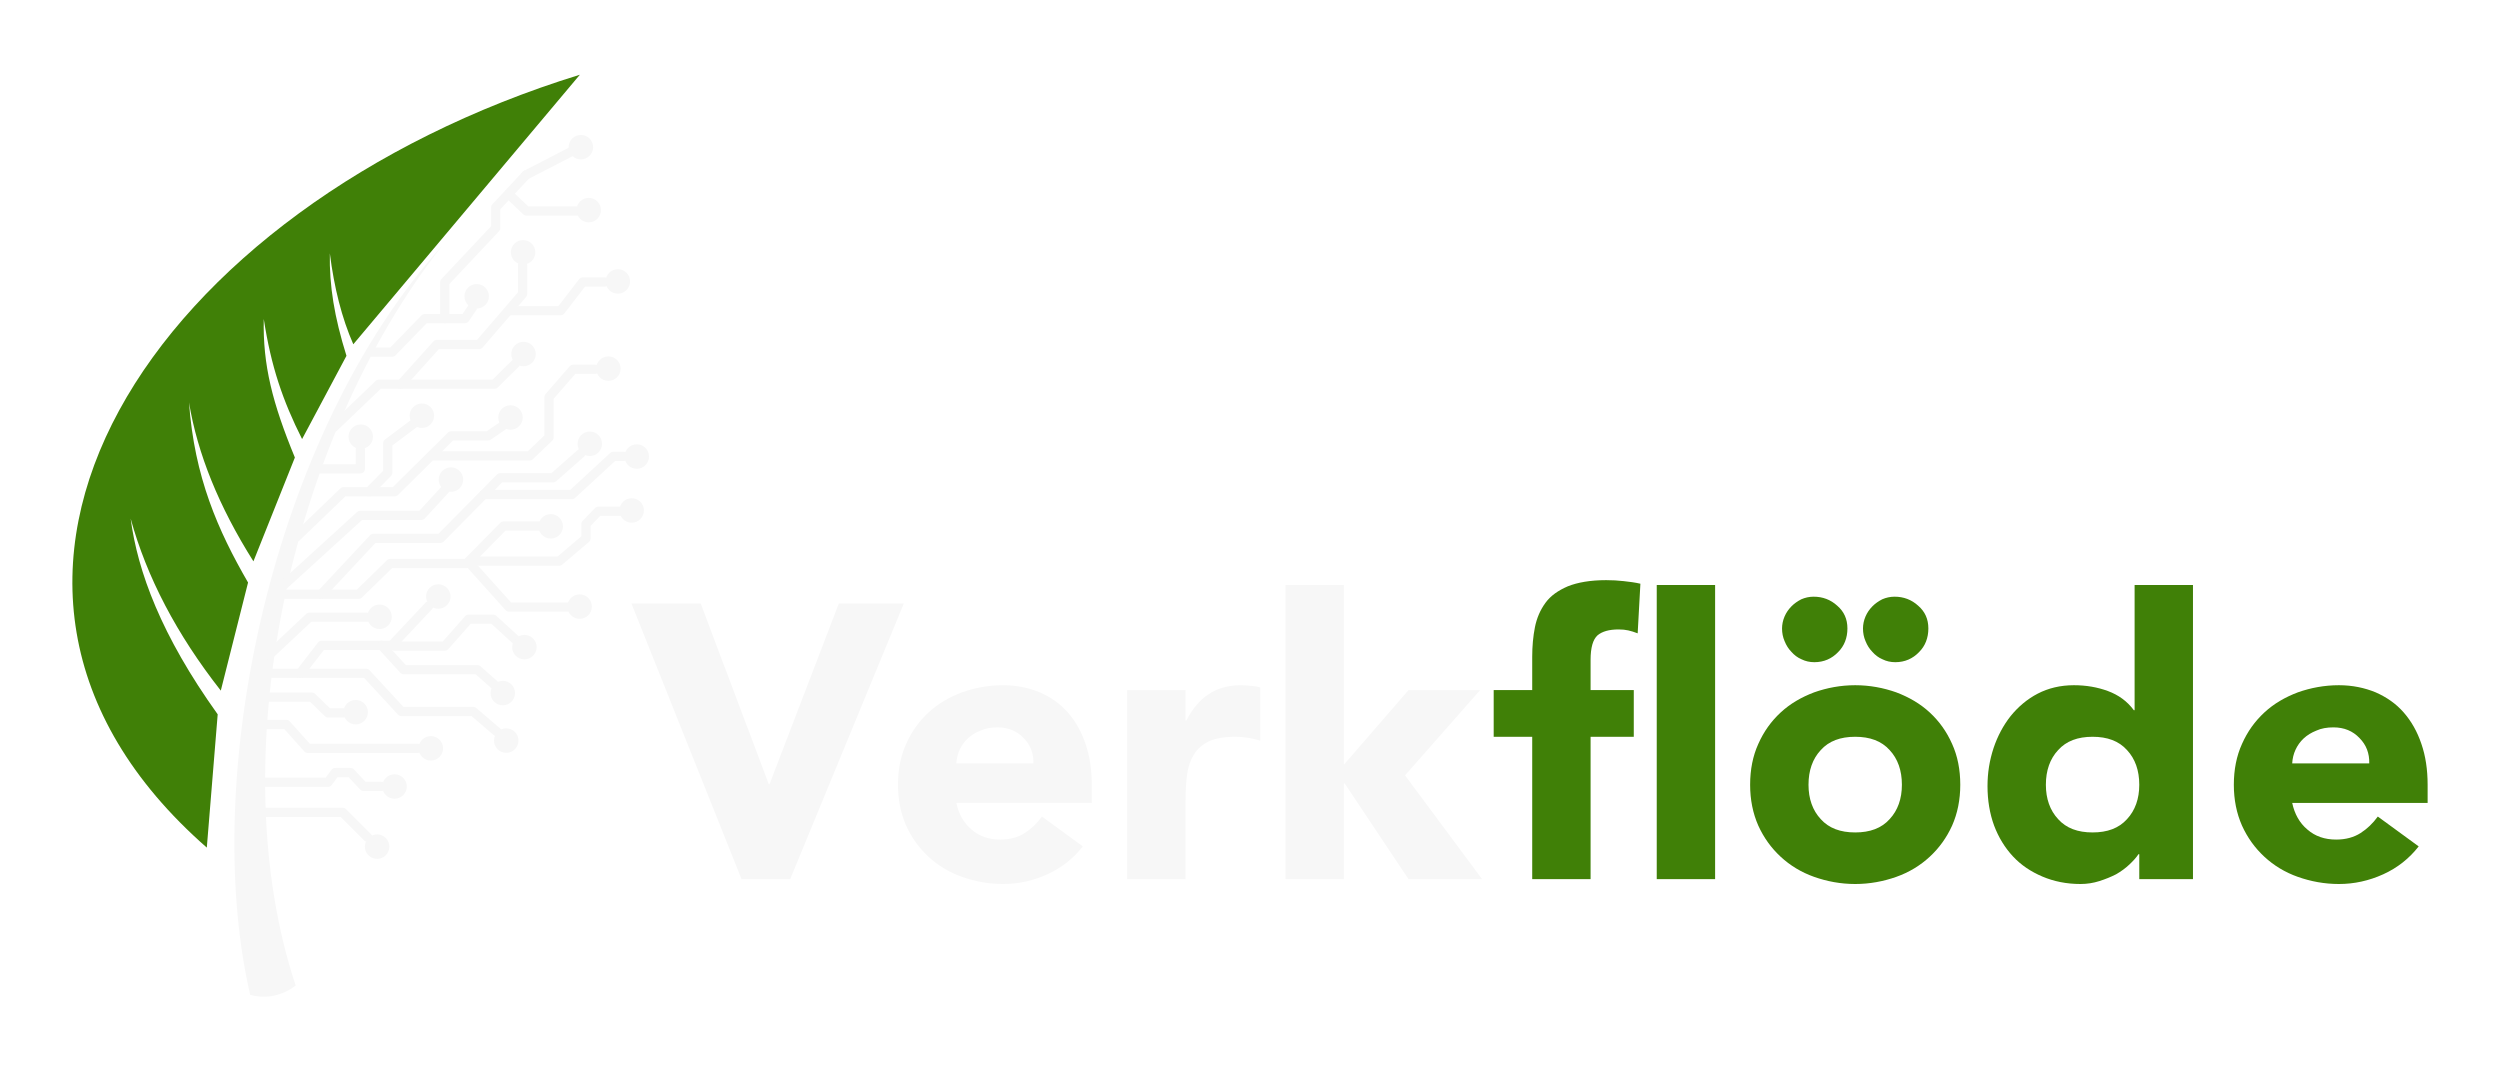
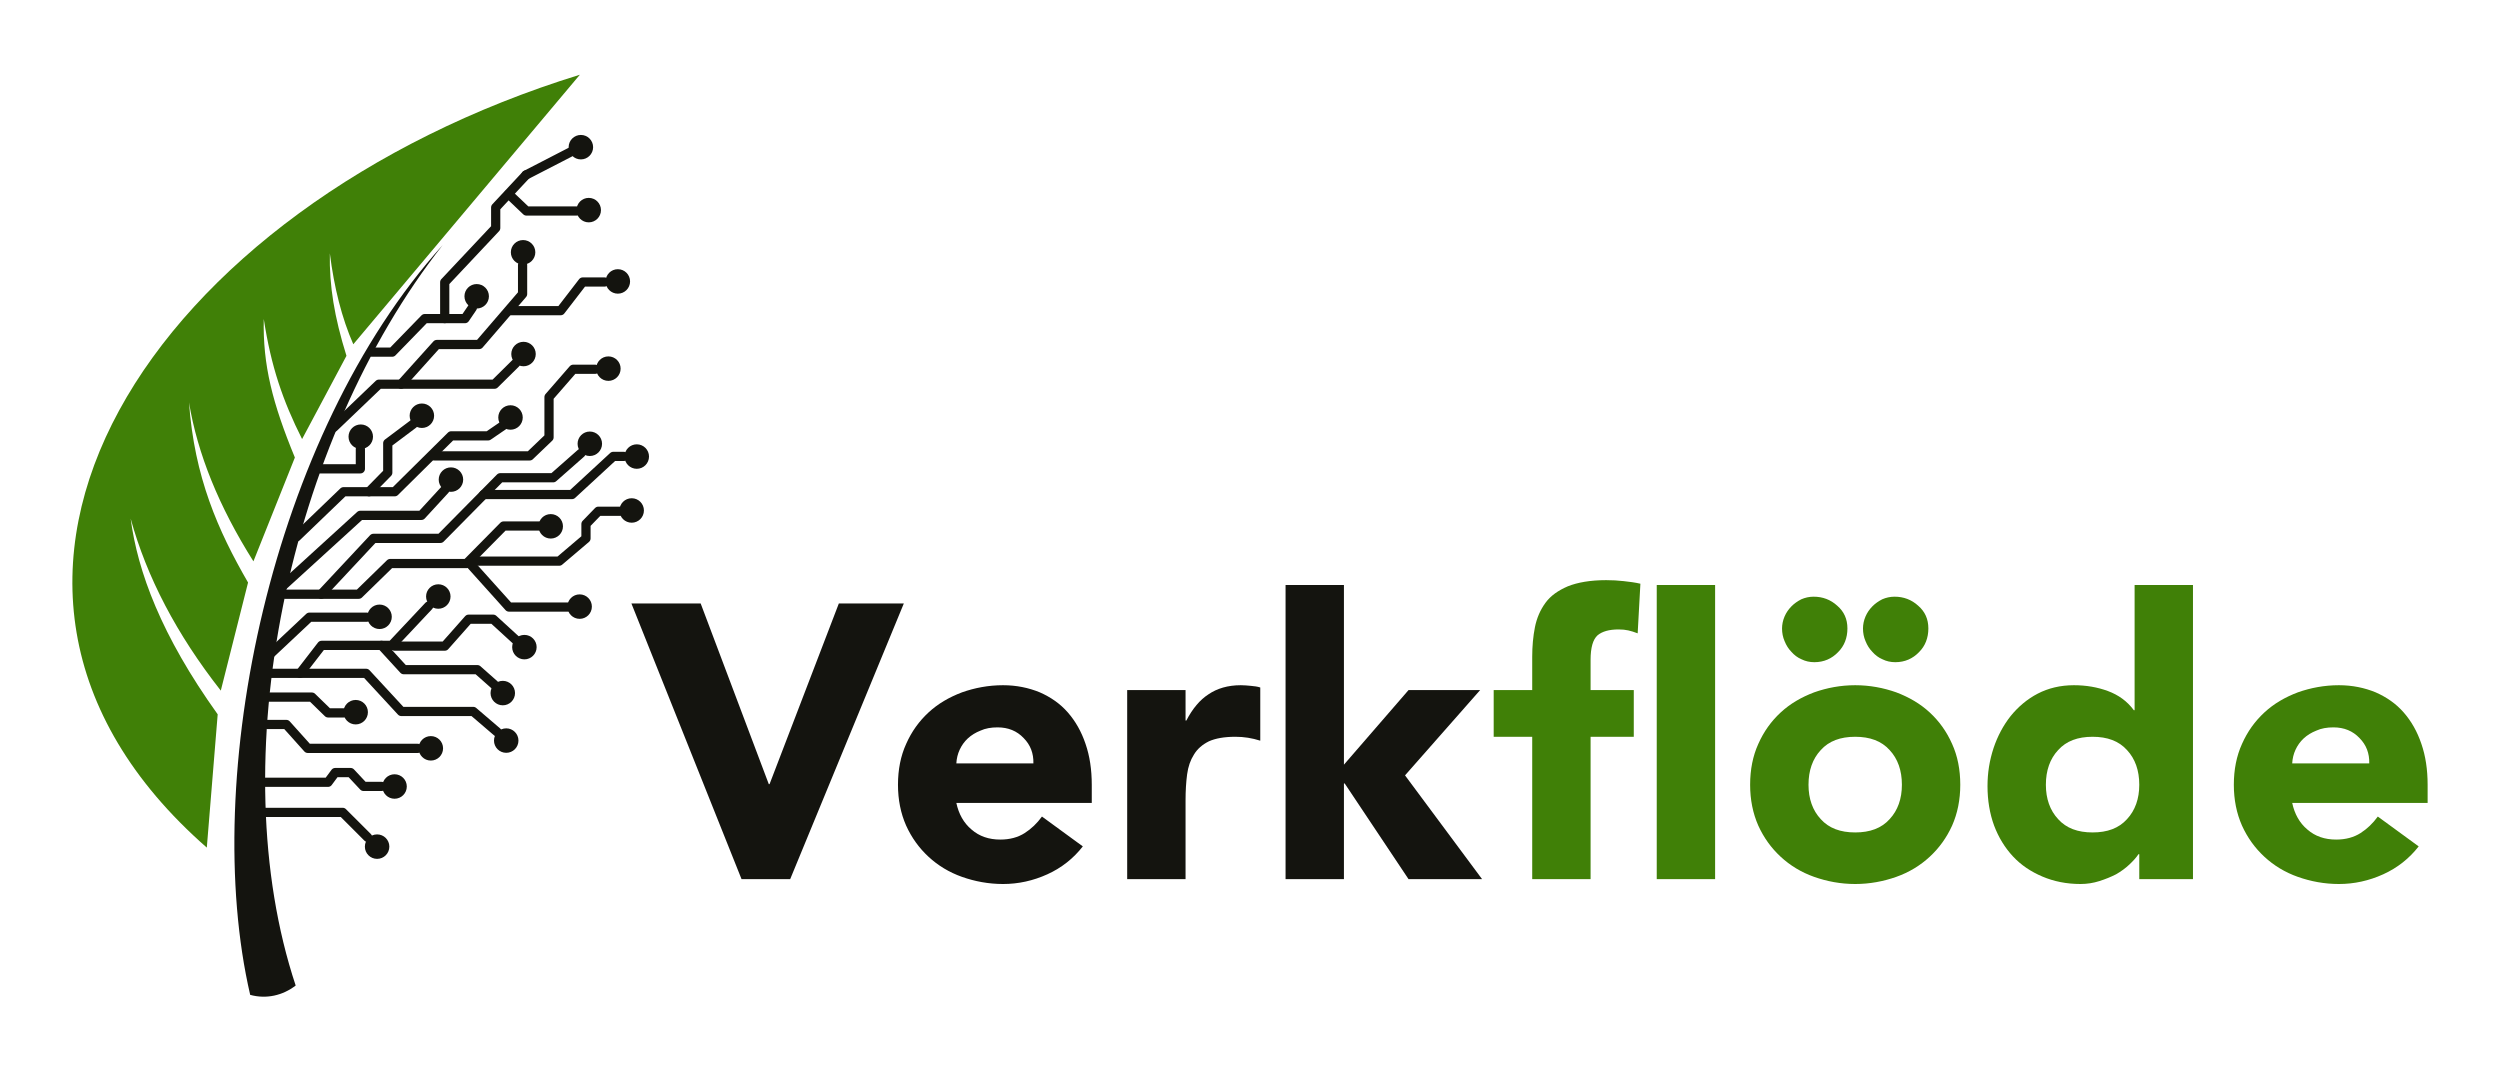
<svg xmlns="http://www.w3.org/2000/svg" width="100%" height="100%" viewBox="0 0 1400 600" version="1.1" xml:space="preserve" style="fill-rule:evenodd;clip-rule:evenodd;stroke-linecap:round;stroke-linejoin:round;stroke-miterlimit:1.5;">
  <g id="Background">
    </g>
  <g transform="matrix(18.1599,0,0,18.1599,-15627.5,-27363.7)">
    <path d="M911.639,1524.86L913.439,1524.86L913.439,1533.93L911.639,1533.93L911.639,1524.86ZM907.799,1529.54L906.611,1529.54L906.611,1528.1L907.799,1528.1L907.799,1527.07C907.799,1526.75 907.827,1526.44 907.883,1526.16C907.939,1525.88 908.047,1525.63 908.207,1525.41C908.367,1525.19 908.597,1525.03 908.897,1524.9C909.197,1524.78 909.591,1524.71 910.079,1524.71C910.263,1524.71 910.443,1524.72 910.619,1524.74C910.795,1524.76 910.967,1524.78 911.135,1524.82L911.051,1526.35C910.947,1526.31 910.851,1526.28 910.763,1526.26C910.675,1526.24 910.575,1526.23 910.463,1526.23C910.175,1526.23 909.959,1526.29 909.815,1526.41C909.671,1526.54 909.599,1526.79 909.599,1527.17L909.599,1528.1L910.931,1528.1L910.931,1529.54L909.599,1529.54L909.599,1533.93L907.799,1533.93L907.799,1529.54Z" style="fill:rgb(64,128,7);fill-rule:nonzero;" />
    <path d="M914.519,1531.02C914.519,1530.55 914.603,1530.13 914.771,1529.76C914.939,1529.38 915.169,1529.06 915.461,1528.79C915.753,1528.52 916.097,1528.32 916.493,1528.17C916.889,1528.03 917.311,1527.95 917.759,1527.95C918.207,1527.95 918.629,1528.03 919.025,1528.17C919.421,1528.32 919.765,1528.52 920.057,1528.79C920.349,1529.06 920.579,1529.38 920.747,1529.76C920.915,1530.13 920.999,1530.55 920.999,1531.02C920.999,1531.48 920.915,1531.9 920.747,1532.28C920.579,1532.65 920.349,1532.97 920.057,1533.24C919.765,1533.51 919.421,1533.72 919.025,1533.86C918.629,1534 918.207,1534.08 917.759,1534.08C917.311,1534.08 916.889,1534 916.493,1533.86C916.097,1533.72 915.753,1533.51 915.461,1533.24C915.169,1532.97 914.939,1532.65 914.771,1532.28C914.603,1531.9 914.519,1531.48 914.519,1531.02ZM916.319,1531.02C916.319,1531.45 916.445,1531.81 916.697,1532.08C916.949,1532.36 917.303,1532.49 917.759,1532.49C918.215,1532.49 918.569,1532.36 918.821,1532.08C919.073,1531.81 919.199,1531.45 919.199,1531.02C919.199,1530.58 919.073,1530.22 918.821,1529.95C918.569,1529.67 918.215,1529.54 917.759,1529.54C917.303,1529.54 916.949,1529.67 916.697,1529.95C916.445,1530.22 916.319,1530.58 916.319,1531.02ZM916.499,1527.24C916.355,1527.24 916.223,1527.21 916.103,1527.15C915.983,1527.1 915.879,1527.02 915.791,1526.92C915.703,1526.83 915.633,1526.72 915.581,1526.59C915.529,1526.47 915.503,1526.34 915.503,1526.2C915.503,1526.08 915.529,1525.95 915.581,1525.83C915.633,1525.71 915.703,1525.61 915.791,1525.52C915.879,1525.43 915.981,1525.36 916.097,1525.3C916.213,1525.25 916.339,1525.22 916.475,1525.22C916.755,1525.22 916.999,1525.31 917.207,1525.5C917.415,1525.68 917.519,1525.91 917.519,1526.2C917.519,1526.49 917.423,1526.74 917.231,1526.93C917.039,1527.13 916.795,1527.24 916.499,1527.24ZM918.995,1527.24C918.851,1527.24 918.719,1527.21 918.599,1527.15C918.479,1527.1 918.375,1527.02 918.287,1526.92C918.199,1526.83 918.129,1526.72 918.077,1526.59C918.025,1526.47 917.999,1526.34 917.999,1526.2C917.999,1526.08 918.025,1525.95 918.077,1525.83C918.129,1525.71 918.199,1525.61 918.287,1525.52C918.375,1525.43 918.477,1525.36 918.593,1525.3C918.709,1525.25 918.835,1525.22 918.971,1525.22C919.251,1525.22 919.495,1525.31 919.703,1525.5C919.911,1525.68 920.015,1525.91 920.015,1526.2C920.015,1526.49 919.919,1526.74 919.727,1526.93C919.535,1527.13 919.291,1527.24 918.995,1527.24Z" style="fill:rgb(64,128,7);fill-rule:nonzero;" />
    <path d="M928.175,1533.93L926.519,1533.93L926.519,1533.16L926.495,1533.16C926.423,1533.27 926.329,1533.37 926.213,1533.48C926.097,1533.59 925.961,1533.69 925.805,1533.78C925.649,1533.86 925.477,1533.93 925.289,1533.99C925.101,1534.05 924.907,1534.08 924.707,1534.08C924.275,1534.08 923.883,1534 923.531,1533.85C923.179,1533.7 922.877,1533.5 922.625,1533.23C922.373,1532.96 922.179,1532.64 922.043,1532.28C921.907,1531.91 921.839,1531.5 921.839,1531.06C921.839,1530.65 921.901,1530.27 922.025,1529.89C922.149,1529.52 922.325,1529.19 922.553,1528.9C922.781,1528.62 923.059,1528.38 923.387,1528.21C923.715,1528.04 924.087,1527.95 924.503,1527.95C924.879,1527.95 925.229,1528.01 925.553,1528.13C925.877,1528.25 926.143,1528.44 926.351,1528.72L926.375,1528.72L926.375,1524.86L928.175,1524.86L928.175,1533.93ZM926.519,1531.02C926.519,1530.58 926.393,1530.22 926.141,1529.95C925.889,1529.67 925.535,1529.54 925.079,1529.54C924.623,1529.54 924.269,1529.67 924.017,1529.95C923.765,1530.22 923.639,1530.58 923.639,1531.02C923.639,1531.45 923.765,1531.81 924.017,1532.08C924.269,1532.36 924.623,1532.49 925.079,1532.49C925.535,1532.49 925.889,1532.36 926.141,1532.08C926.393,1531.81 926.519,1531.45 926.519,1531.02Z" style="fill:rgb(64,128,7);fill-rule:nonzero;" />
    <path d="M935.135,1532.92C934.847,1533.29 934.483,1533.58 934.043,1533.78C933.603,1533.98 933.147,1534.08 932.675,1534.08C932.227,1534.08 931.805,1534 931.409,1533.86C931.013,1533.72 930.669,1533.51 930.377,1533.24C930.085,1532.97 929.855,1532.65 929.687,1532.28C929.519,1531.9 929.435,1531.48 929.435,1531.02C929.435,1530.55 929.519,1530.13 929.687,1529.76C929.855,1529.38 930.085,1529.06 930.377,1528.79C930.669,1528.52 931.013,1528.32 931.409,1528.17C931.805,1528.03 932.227,1527.95 932.675,1527.95C933.091,1527.95 933.469,1528.03 933.809,1528.17C934.149,1528.32 934.437,1528.52 934.673,1528.79C934.909,1529.06 935.091,1529.38 935.219,1529.76C935.347,1530.13 935.411,1530.55 935.411,1531.02L935.411,1531.58L931.235,1531.58C931.307,1531.92 931.463,1532.2 931.703,1532.4C931.943,1532.61 932.239,1532.71 932.591,1532.71C932.887,1532.71 933.137,1532.64 933.341,1532.51C933.545,1532.38 933.723,1532.21 933.875,1532L935.135,1532.92ZM933.611,1530.36C933.619,1530.05 933.519,1529.79 933.311,1529.58C933.103,1529.36 932.835,1529.25 932.507,1529.25C932.307,1529.25 932.131,1529.28 931.979,1529.35C931.827,1529.41 931.697,1529.49 931.589,1529.59C931.481,1529.69 931.397,1529.81 931.337,1529.94C931.277,1530.07 931.243,1530.21 931.235,1530.36L933.611,1530.36Z" style="fill:rgb(64,128,7);fill-rule:nonzero;" />
  </g>
  <g id="Dark">
    <g id="Verk" transform="matrix(18.1599,0,0,18.1599,-16109.5,-27363.7)">
-       <path d="M906.563,1525.43L908.699,1525.43L910.799,1531L910.823,1531L912.959,1525.43L914.963,1525.43L911.459,1533.93L909.959,1533.93L906.563,1525.43Z" style="fill:rgb(247,247,247);fill-rule:nonzero;" />
-       <path d="M920.483,1532.92C920.195,1533.29 919.831,1533.58 919.391,1533.78C918.951,1533.98 918.495,1534.08 918.023,1534.08C917.575,1534.08 917.153,1534 916.757,1533.86C916.361,1533.72 916.017,1533.51 915.725,1533.24C915.433,1532.97 915.203,1532.65 915.035,1532.28C914.867,1531.9 914.783,1531.48 914.783,1531.02C914.783,1530.55 914.867,1530.13 915.035,1529.76C915.203,1529.38 915.433,1529.06 915.725,1528.79C916.017,1528.52 916.361,1528.32 916.757,1528.17C917.153,1528.03 917.575,1527.95 918.023,1527.95C918.439,1527.95 918.817,1528.03 919.157,1528.17C919.497,1528.32 919.785,1528.52 920.021,1528.79C920.257,1529.06 920.439,1529.38 920.567,1529.76C920.695,1530.13 920.759,1530.55 920.759,1531.02L920.759,1531.58L916.583,1531.58C916.655,1531.92 916.811,1532.2 917.051,1532.4C917.291,1532.61 917.587,1532.71 917.939,1532.71C918.235,1532.71 918.485,1532.64 918.689,1532.51C918.893,1532.38 919.071,1532.21 919.223,1532L920.483,1532.92ZM918.959,1530.36C918.967,1530.05 918.867,1529.79 918.659,1529.58C918.451,1529.36 918.183,1529.25 917.855,1529.25C917.655,1529.25 917.479,1529.28 917.327,1529.35C917.175,1529.41 917.045,1529.49 916.937,1529.59C916.829,1529.69 916.745,1529.81 916.685,1529.94C916.625,1530.07 916.591,1530.21 916.583,1530.36L918.959,1530.36Z" style="fill:rgb(247,247,247);fill-rule:nonzero;" />
-       <path d="M921.851,1528.1L923.651,1528.1L923.651,1529.04L923.675,1529.04C923.867,1528.67 924.095,1528.4 924.359,1528.23C924.623,1528.05 924.955,1527.95 925.355,1527.95C925.459,1527.95 925.563,1527.96 925.667,1527.97C925.771,1527.98 925.867,1527.99 925.955,1528.02L925.955,1529.66C925.827,1529.62 925.701,1529.59 925.577,1529.57C925.453,1529.55 925.323,1529.54 925.187,1529.54C924.843,1529.54 924.571,1529.59 924.371,1529.68C924.171,1529.78 924.017,1529.91 923.909,1530.09C923.801,1530.26 923.731,1530.46 923.699,1530.7C923.667,1530.94 923.651,1531.21 923.651,1531.5L923.651,1533.93L921.851,1533.93L921.851,1528.1Z" style="fill:rgb(247,247,247);fill-rule:nonzero;" />
-       <path d="M926.735,1524.86L928.535,1524.86L928.535,1530.4L930.527,1528.1L932.735,1528.1L930.419,1530.73L932.795,1533.93L930.527,1533.93L928.559,1530.98L928.535,1530.98L928.535,1533.93L926.735,1533.93L926.735,1524.86Z" style="fill:rgb(247,247,247);fill-rule:nonzero;" />
+       <path d="M906.563,1525.43L908.699,1525.43L910.799,1531L910.823,1531L912.959,1525.43L914.963,1525.43L911.459,1533.93L909.959,1533.93L906.563,1525.43Z" style="fill:rgb(20,20,15);fill-rule:nonzero;" />
+       <path d="M920.483,1532.92C920.195,1533.29 919.831,1533.58 919.391,1533.78C918.951,1533.98 918.495,1534.08 918.023,1534.08C917.575,1534.08 917.153,1534 916.757,1533.86C916.361,1533.72 916.017,1533.51 915.725,1533.24C915.433,1532.97 915.203,1532.65 915.035,1532.28C914.867,1531.9 914.783,1531.48 914.783,1531.02C914.783,1530.55 914.867,1530.13 915.035,1529.76C915.203,1529.38 915.433,1529.06 915.725,1528.79C916.017,1528.52 916.361,1528.32 916.757,1528.17C917.153,1528.03 917.575,1527.95 918.023,1527.95C918.439,1527.95 918.817,1528.03 919.157,1528.17C919.497,1528.32 919.785,1528.52 920.021,1528.79C920.257,1529.06 920.439,1529.38 920.567,1529.76C920.695,1530.13 920.759,1530.55 920.759,1531.02L920.759,1531.58L916.583,1531.58C916.655,1531.92 916.811,1532.2 917.051,1532.4C917.291,1532.61 917.587,1532.71 917.939,1532.71C918.235,1532.71 918.485,1532.64 918.689,1532.51C918.893,1532.38 919.071,1532.21 919.223,1532L920.483,1532.92ZM918.959,1530.36C918.967,1530.05 918.867,1529.79 918.659,1529.58C918.451,1529.36 918.183,1529.25 917.855,1529.25C917.655,1529.25 917.479,1529.28 917.327,1529.35C917.175,1529.41 917.045,1529.49 916.937,1529.59C916.829,1529.69 916.745,1529.81 916.685,1529.94C916.625,1530.07 916.591,1530.21 916.583,1530.36L918.959,1530.36Z" style="fill:rgb(20,20,15);fill-rule:nonzero;" />
+       <path d="M921.851,1528.1L923.651,1528.1L923.651,1529.04L923.675,1529.04C923.867,1528.67 924.095,1528.4 924.359,1528.23C924.623,1528.05 924.955,1527.95 925.355,1527.95C925.459,1527.95 925.563,1527.96 925.667,1527.97C925.771,1527.98 925.867,1527.99 925.955,1528.02L925.955,1529.66C925.827,1529.62 925.701,1529.59 925.577,1529.57C925.453,1529.55 925.323,1529.54 925.187,1529.54C924.843,1529.54 924.571,1529.59 924.371,1529.68C924.171,1529.78 924.017,1529.91 923.909,1530.09C923.801,1530.26 923.731,1530.46 923.699,1530.7C923.667,1530.94 923.651,1531.21 923.651,1531.5L923.651,1533.93L921.851,1533.93L921.851,1528.1Z" style="fill:rgb(20,20,15);fill-rule:nonzero;" />
+       <path d="M926.735,1524.86L928.535,1524.86L928.535,1530.4L930.527,1528.1L932.735,1528.1L930.419,1530.73L932.795,1533.93L930.527,1533.93L928.559,1530.98L928.535,1530.98L928.535,1533.93L926.735,1533.93L926.735,1524.86Z" style="fill:rgb(20,20,15);fill-rule:nonzero;" />
    </g>
    <g transform="matrix(1,0,0,1,-508.495,-1061.87)">
      <g transform="matrix(0.479767,0,0,0.479767,457.613,854.167)">
-         <path d="M451.178,1583.27C364.208,1321.42 442.128,948.62 622.724,719.037C422.088,941.363 339.468,1341.09 398.076,1594.16C416.893,1599.32 435.986,1594.95 451.178,1583.27Z" style="fill:rgb(247,247,247);" />
+         <path d="M451.178,1583.27C364.208,1321.42 442.128,948.62 622.724,719.037C422.088,941.363 339.468,1341.09 398.076,1594.16C416.893,1599.32 435.986,1594.95 451.178,1583.27Z" style="fill:rgb(20,20,15);" />
      </g>
      <g transform="matrix(0.479767,0,0,0.479767,455.613,850.167)">
        <path d="M787.049,528.486L522.611,843.103C509.148,812.4 500.203,776.816 495.223,736.947C494.501,774.777 500.436,811.086 514.631,856.583L462.825,953.765C440.235,908.8 426.655,869.105 418.106,813.542C416.831,867.306 428.313,911.927 454.412,975.302L406.03,1096.47C365.645,1032.49 340.708,970.687 330.834,911.009C337.093,998.171 364.737,1060.63 399.768,1121.22L367.944,1247.37C316.501,1181.79 281.478,1114.85 262.723,1046.57C270.96,1108.5 298.293,1182.79 364.319,1275.06L351.621,1430.62C-4.086,1119.05 289.468,681.91 787.049,528.486Z" style="fill:rgb(64,128,7);" />
      </g>
    </g>
    <g transform="matrix(1,0,0,1,-508.495,-1061.87)">
      <g transform="matrix(0.479767,0,0,0.479767,457.613,854.167)">
-         <path d="M412.764,1381.16L506.026,1381.16L535.194,1410.33" style="fill:none;stroke:rgb(247,247,247);stroke-width:10.76px;" />
+         <path d="M412.764,1381.16L506.026,1381.16L535.194,1410.33" style="fill:none;stroke:rgb(20,20,15);stroke-width:10.76px;" />
      </g>
      <g transform="matrix(0.479767,0,0,0.479767,457.613,854.167)">
-         <path d="M413.186,1346.04L488.917,1346.04L497.315,1334.69L515.307,1334.69L530.429,1350.85L551.307,1350.85" style="fill:none;stroke:rgb(247,247,247);stroke-width:10.76px;" />
+         <path d="M413.186,1346.04L488.917,1346.04L497.315,1334.69L515.307,1334.69L530.429,1350.85L551.307,1350.85" style="fill:none;stroke:rgb(20,20,15);stroke-width:10.76px;" />
      </g>
      <g transform="matrix(0.479767,0,0,0.479767,457.613,854.167)">
-         <path d="M418.296,1278.56L440.276,1278.56L465.296,1306.45L593.645,1306.45" style="fill:none;stroke:rgb(247,247,247);stroke-width:10.76px;" />
+         <path d="M418.296,1278.56L440.276,1278.56L465.296,1306.45L593.645,1306.45" style="fill:none;stroke:rgb(20,20,15);stroke-width:10.76px;" />
      </g>
      <g transform="matrix(0.479767,0,0,0.479767,457.613,854.167)">
-         <path d="M420.386,1246.61L470.089,1246.61L489.022,1265.04L507.179,1265.04" style="fill:none;stroke:rgb(247,247,247);stroke-width:10.76px;" />
+         <path d="M420.386,1246.61L470.089,1246.61L489.022,1265.04L507.179,1265.04" style="fill:none;stroke:rgb(20,20,15);stroke-width:10.76px;" />
      </g>
      <g transform="matrix(0.479767,0,0,0.479767,457.613,854.167)">
-         <path d="M420.44,1218.88L533.417,1218.88L574.515,1263.36L658.417,1263.36L686.335,1287.27" style="fill:none;stroke:rgb(247,247,247);stroke-width:10.76px;" />
+         <path d="M420.44,1218.88L533.417,1218.88L574.515,1263.36L658.417,1263.36L686.335,1287.27" style="fill:none;stroke:rgb(20,20,15);stroke-width:10.76px;" />
      </g>
      <g transform="matrix(0.479767,0,0,0.479767,457.613,854.167)">
-         <path d="M456.241,1218.88L481.456,1186.22L563.233,1186.22L606.432,1140.27" style="fill:none;stroke:rgb(247,247,247);stroke-width:10.76px;" />
+         <path d="M456.241,1218.88L481.456,1186.22L563.233,1186.22L606.432,1140.27" style="fill:none;stroke:rgb(20,20,15);stroke-width:10.76px;" />
      </g>
      <g transform="matrix(0.479767,0,0,0.479767,457.613,854.167)">
-         <path d="M551.331,1186.22L577.347,1214.59L663.268,1214.59L683.018,1232.08" style="fill:none;stroke:rgb(247,247,247);stroke-width:10.76px;" />
+         <path d="M551.331,1186.22L577.347,1214.59L663.268,1214.59L683.018,1232.08" style="fill:none;stroke:rgb(20,20,15);stroke-width:10.76px;" />
      </g>
      <g transform="matrix(0.479767,0,0,0.479767,456.753,855.889)">
-         <path d="M568.354,1183.51L627.015,1183.51L654.815,1152.11L683.53,1152.11L709.975,1176.29" style="fill:none;stroke:rgb(247,247,247);stroke-width:10.76px;" />
+         <path d="M568.354,1183.51L627.015,1183.51L654.815,1152.11L683.53,1152.11L709.975,1176.29" style="fill:none;stroke:rgb(20,20,15);stroke-width:10.76px;" />
      </g>
      <g transform="matrix(0.479767,0,0,0.479767,457.613,854.167)">
-         <path d="M420.493,1197.26L467.241,1153.33L534.026,1153.33" style="fill:none;stroke:rgb(247,247,247);stroke-width:10.76px;" />
+         <path d="M420.493,1197.26L467.241,1153.33L534.026,1153.33" style="fill:none;stroke:rgb(20,20,15);stroke-width:10.76px;" />
      </g>
      <g transform="matrix(0.479767,0,0,0.479767,457.613,854.167)">
-         <path d="M438.784,1126.53L524.772,1126.53L561.515,1090.7L650.632,1090.7L693.874,1046.91L735.034,1046.91" style="fill:none;stroke:rgb(247,247,247);stroke-width:10.76px;" />
+         <path d="M438.784,1126.53L524.772,1126.53L561.515,1090.7L650.632,1090.7L693.874,1046.91L735.034,1046.91" style="fill:none;stroke:rgb(20,20,15);stroke-width:10.76px;" />
      </g>
      <g transform="matrix(0.479767,0,0,0.479767,457.613,854.167)">
-         <path d="M480.995,1126.53L541.94,1061.32L620.1,1061.32L689.975,990.575L751.71,990.575L784.257,961.907" style="fill:none;stroke:rgb(247,247,247);stroke-width:10.76px;" />
+         <path d="M480.995,1126.53L541.94,1061.32L620.1,1061.32L689.975,990.575L751.71,990.575L784.257,961.907" style="fill:none;stroke:rgb(20,20,15);stroke-width:10.76px;" />
      </g>
      <g transform="matrix(0.479767,0,0,0.479767,457.613,854.167)">
-         <path d="M670.639,1010.15L773.706,1010.15L821.905,965.646L834.093,965.646" style="fill:none;stroke:rgb(247,247,247);stroke-width:10.76px;" />
+         <path d="M670.639,1010.15L773.706,1010.15L821.905,965.646L834.093,965.646" style="fill:none;stroke:rgb(20,20,15);stroke-width:10.76px;" />
      </g>
      <g transform="matrix(0.479767,0,0,0.479767,457.613,854.167)">
-         <path d="M436.491,1116.6L526.573,1034.47L597.909,1034.47L625.409,1004.56" style="fill:none;stroke:rgb(247,247,247);stroke-width:10.76px;" />
+         <path d="M436.491,1116.6L526.573,1034.47L597.909,1034.47L625.409,1004.56" style="fill:none;stroke:rgb(20,20,15);stroke-width:10.76px;" />
      </g>
      <g transform="matrix(0.479767,0,0,0.479767,457.613,854.167)">
-         <path d="M452.253,1059.62L507.069,1006.9L566.765,1006.9L632.718,941.669L675.788,941.669L693.522,929.548" style="fill:none;stroke:rgb(247,247,247);stroke-width:10.76px;" />
+         <path d="M452.253,1059.62L507.069,1006.9L566.765,1006.9L632.718,941.669L675.788,941.669L693.522,929.548" style="fill:none;stroke:rgb(20,20,15);stroke-width:10.76px;" />
      </g>
      <g transform="matrix(0.479767,0,0,0.479767,457.613,854.167)">
-         <path d="M536.804,1006.9L558.663,984.649L558.663,950.223L588.608,927.762" style="fill:none;stroke:rgb(247,247,247);stroke-width:10.76px;" />
+         <path d="M536.804,1006.9L558.663,984.649L558.663,950.223L588.608,927.762" style="fill:none;stroke:rgb(20,20,15);stroke-width:10.76px;" />
      </g>
      <g transform="matrix(0.479767,0,0,0.479767,457.613,854.167)">
-         <path d="M479.628,980.161L526.694,980.161L526.694,957.126" style="fill:none;stroke:rgb(247,247,247);stroke-width:10.76px;" />
+         <path d="M479.628,980.161L526.694,980.161L526.694,957.126" style="fill:none;stroke:rgb(20,20,15);stroke-width:10.76px;" />
      </g>
      <g transform="matrix(0.479767,0,0,0.479767,457.613,854.167)">
-         <path d="M495.614,931.823L548.339,881.372L683.253,881.372L707.874,857.044" style="fill:none;stroke:rgb(247,247,247);stroke-width:10.76px;" />
+         <path d="M495.614,931.823L548.339,881.372L683.253,881.372L707.874,857.044" style="fill:none;stroke:rgb(20,20,15);stroke-width:10.76px;" />
      </g>
      <g transform="matrix(0.479767,0,0,0.479767,457.613,854.167)">
-         <path d="M574.225,881.372L615.921,835.04L665.327,835.04L716.03,776.105L716.03,742.286" style="fill:none;stroke:rgb(247,247,247);stroke-width:10.76px;" />
+         <path d="M574.225,881.372L615.921,835.04L665.327,835.04L716.03,776.105L716.03,742.286" style="fill:none;stroke:rgb(20,20,15);stroke-width:10.76px;" />
      </g>
      <g transform="matrix(0.479767,0,0,0.479767,458.613,854.167)">
-         <path d="M537.999,843.969L561.718,843.969L599.792,804.813L646.671,804.813L655.304,792.11" style="fill:none;stroke:rgb(247,247,247);stroke-width:10.76px;" />
+         <path d="M537.999,843.969L561.718,843.969L599.792,804.813L646.671,804.813L655.304,792.11" style="fill:none;stroke:rgb(20,20,15);stroke-width:10.76px;" />
      </g>
      <g transform="matrix(0.479767,0,0,0.479767,457.613,854.167)">
-         <path d="M625.151,804.813L625.151,762.36L684.651,699.087L684.651,675.087L720.046,637.161" style="fill:none;stroke:rgb(247,247,247);stroke-width:10.76px;" />
+         <path d="M625.151,804.813L625.151,762.36L684.651,699.087L684.651,675.087L720.046,637.161" style="fill:none;stroke:rgb(20,20,15);stroke-width:10.76px;" />
      </g>
      <g transform="matrix(0.479767,0,0,0.479767,457.613,854.167)">
-         <path d="M720.046,637.161L771.797,610.468" style="fill:none;stroke:rgb(247,247,247);stroke-width:10.84px;" />
+         <path d="M720.046,637.161L771.797,610.468" style="fill:none;stroke:rgb(20,20,15);stroke-width:10.84px;" />
      </g>
      <g transform="matrix(0.479767,0,0,0.479767,457.613,854.167)">
-         <path d="M612.969,965.063L724.3,965.063L746.893,943.427L746.893,896.38L775.132,863.954L800.679,863.954" style="fill:none;stroke:rgb(247,247,247);stroke-width:10.76px;" />
+         <path d="M612.969,965.063L724.3,965.063L746.893,943.427L746.893,896.38L775.132,863.954L800.679,863.954" style="fill:none;stroke:rgb(20,20,15);stroke-width:10.76px;" />
      </g>
      <g transform="matrix(0.479767,0,0,0.479767,459.335,854.167)">
-         <path d="M652.069,1087.9L755.208,1087.9L786.442,1061.37L786.442,1044.56L800.876,1029.67L826.005,1029.67" style="fill:none;stroke:rgb(247,247,247);stroke-width:10.76px;" />
+         <path d="M652.069,1087.9L755.208,1087.9L786.442,1061.37L786.442,1044.56L800.876,1029.67L826.005,1029.67" style="fill:none;stroke:rgb(20,20,15);stroke-width:10.76px;" />
      </g>
      <g transform="matrix(0.479767,0,0,0.479767,458.474,854.167)">
-         <path d="M652.069,1089.99L698.347,1141.49L766.811,1141.49" style="fill:none;stroke:rgb(247,247,247);stroke-width:10.76px;" />
+         <path d="M652.069,1089.99L698.347,1141.49L766.811,1141.49" style="fill:none;stroke:rgb(20,20,15);stroke-width:10.76px;" />
      </g>
      <g transform="matrix(0.479767,0,0,0.479767,457.613,854.167)">
-         <path d="M702.338,795.524L760.499,795.524L786.249,762.098L811.64,762.098" style="fill:none;stroke:rgb(247,247,247);stroke-width:10.76px;" />
+         <path d="M702.338,795.524L760.499,795.524L786.249,762.098L811.64,762.098" style="fill:none;stroke:rgb(20,20,15);stroke-width:10.76px;" />
      </g>
      <g transform="matrix(0.479767,0,0,0.479767,457.613,854.167)">
-         <path d="M699.827,659.509L720.53,679.212L778.866,679.212" style="fill:none;stroke:rgb(247,247,247);stroke-width:10.76px;" />
+         <path d="M699.827,659.509L720.53,679.212L778.866,679.212" style="fill:none;stroke:rgb(20,20,15);stroke-width:10.76px;" />
      </g>
    </g>
    <g transform="matrix(1,0,0,1,-508.495,-1061.87)">
      <g transform="matrix(0.479767,0,0,0.479767,452.882,851.012)">
-         <circle cx="826.046" cy="869.786" r="14.281" style="fill:rgb(247,247,247);" />
+         <circle cx="826.046" cy="869.786" r="14.281" style="fill:rgb(20,20,15);" />
      </g>
      <g transform="matrix(0.479767,0,0,0.479767,437.476,726.994)">
-         <circle cx="826.046" cy="869.786" r="14.281" style="fill:rgb(247,247,247);" />
+         <circle cx="826.046" cy="869.786" r="14.281" style="fill:rgb(20,20,15);" />
      </g>
      <g transform="matrix(0.479767,0,0,0.479767,405.116,785.859)">
-         <circle cx="826.046" cy="869.786" r="14.281" style="fill:rgb(247,247,247);" />
+         <circle cx="826.046" cy="869.786" r="14.281" style="fill:rgb(20,20,15);" />
      </g>
      <g transform="matrix(0.479767,0,0,0.479767,379.129,810.503)">
-         <circle cx="826.046" cy="869.786" r="14.281" style="fill:rgb(247,247,247);" />
+         <circle cx="826.046" cy="869.786" r="14.281" style="fill:rgb(20,20,15);" />
      </g>
      <g transform="matrix(0.479767,0,0,0.479767,405.357,842.837)">
-         <circle cx="826.046" cy="869.786" r="14.281" style="fill:rgb(247,247,247);" />
+         <circle cx="826.046" cy="869.786" r="14.281" style="fill:rgb(20,20,15);" />
      </g>
      <g transform="matrix(0.479767,0,0,0.479767,348.438,877.387)">
-         <circle cx="826.046" cy="869.786" r="14.281" style="fill:rgb(247,247,247);" />
+         <circle cx="826.046" cy="869.786" r="14.281" style="fill:rgb(20,20,15);" />
      </g>
      <g transform="matrix(0.479767,0,0,0.479767,314.213,889.122)">
-         <circle cx="826.046" cy="869.786" r="14.281" style="fill:rgb(247,247,247);" />
+         <circle cx="826.046" cy="869.786" r="14.281" style="fill:rgb(20,20,15);" />
      </g>
      <g transform="matrix(0.479767,0,0,0.479767,468.782,900.249)">
-         <circle cx="826.046" cy="869.786" r="14.281" style="fill:rgb(247,247,247);" />
+         <circle cx="826.046" cy="869.786" r="14.281" style="fill:rgb(20,20,15);" />
      </g>
      <g transform="matrix(0.479767,0,0,0.479767,442.482,893.088)">
-         <circle cx="826.046" cy="869.786" r="14.281" style="fill:rgb(247,247,247);" />
+         <circle cx="826.046" cy="869.786" r="14.281" style="fill:rgb(20,20,15);" />
      </g>
      <g transform="matrix(0.479767,0,0,0.479767,398.069,878.367)">
-         <circle cx="826.046" cy="869.786" r="14.281" style="fill:rgb(247,247,247);" />
+         <circle cx="826.046" cy="869.786" r="14.281" style="fill:rgb(20,20,15);" />
      </g>
      <g transform="matrix(0.479767,0,0,0.479767,364.714,913.156)">
-         <circle cx="826.046" cy="869.786" r="14.281" style="fill:rgb(247,247,247);" />
+         <circle cx="826.046" cy="869.786" r="14.281" style="fill:rgb(20,20,15);" />
      </g>
      <g transform="matrix(0.479767,0,0,0.479767,420.596,939.317)">
-         <circle cx="826.046" cy="869.786" r="14.281" style="fill:rgb(247,247,247);" />
+         <circle cx="826.046" cy="869.786" r="14.281" style="fill:rgb(20,20,15);" />
      </g>
      <g transform="matrix(0.479767,0,0,0.479767,465.93,930.44)">
-         <circle cx="826.046" cy="869.786" r="14.281" style="fill:rgb(247,247,247);" />
+         <circle cx="826.046" cy="869.786" r="14.281" style="fill:rgb(20,20,15);" />
      </g>
      <g transform="matrix(0.479767,0,0,0.479767,436.784,984.277)">
-         <circle cx="826.046" cy="869.786" r="14.281" style="fill:rgb(247,247,247);" />
+         <circle cx="826.046" cy="869.786" r="14.281" style="fill:rgb(20,20,15);" />
      </g>
      <g transform="matrix(0.479767,0,0,0.479767,405.848,1006.97)">
-         <circle cx="826.046" cy="869.786" r="14.281" style="fill:rgb(247,247,247);" />
+         <circle cx="826.046" cy="869.786" r="14.281" style="fill:rgb(20,20,15);" />
      </g>
      <g transform="matrix(0.479767,0,0,0.479767,393.746,1032.7)">
-         <circle cx="826.046" cy="869.786" r="14.281" style="fill:rgb(247,247,247);" />
+         <circle cx="826.046" cy="869.786" r="14.281" style="fill:rgb(20,20,15);" />
      </g>
      <g transform="matrix(0.479767,0,0,0.479767,353.452,1063.64)">
-         <circle cx="826.046" cy="869.786" r="14.281" style="fill:rgb(247,247,247);" />
+         <circle cx="826.046" cy="869.786" r="14.281" style="fill:rgb(20,20,15);" />
      </g>
      <g transform="matrix(0.479767,0,0,0.479767,333.141,1085.02)">
-         <circle cx="826.046" cy="869.786" r="14.281" style="fill:rgb(247,247,247);" />
+         <circle cx="826.046" cy="869.786" r="14.281" style="fill:rgb(20,20,15);" />
      </g>
      <g transform="matrix(0.479767,0,0,0.479767,323.367,1118.69)">
-         <circle cx="826.046" cy="869.786" r="14.281" style="fill:rgb(247,247,247);" />
+         <circle cx="826.046" cy="869.786" r="14.281" style="fill:rgb(20,20,15);" />
      </g>
      <g transform="matrix(0.479767,0,0,0.479767,311.365,1043.4)">
-         <circle cx="826.046" cy="869.786" r="14.281" style="fill:rgb(247,247,247);" />
+         <circle cx="826.046" cy="869.786" r="14.281" style="fill:rgb(20,20,15);" />
      </g>
      <g transform="matrix(0.479767,0,0,0.479767,324.735,989.985)">
-         <circle cx="826.046" cy="869.786" r="14.281" style="fill:rgb(247,247,247);" />
+         <circle cx="826.046" cy="869.786" r="14.281" style="fill:rgb(20,20,15);" />
      </g>
      <g transform="matrix(0.479767,0,0,0.479767,357.637,978.625)">
-         <circle cx="826.046" cy="869.786" r="14.281" style="fill:rgb(247,247,247);" />
+         <circle cx="826.046" cy="869.786" r="14.281" style="fill:rgb(20,20,15);" />
      </g>
      <g transform="matrix(0.479767,0,0,0.479767,395.67,1059.3)">
-         <circle cx="826.046" cy="869.786" r="14.281" style="fill:rgb(247,247,247);" />
+         <circle cx="826.046" cy="869.786" r="14.281" style="fill:rgb(20,20,15);" />
      </g>
      <g transform="matrix(0.479767,0,0,0.479767,458.175,802.176)">
-         <circle cx="826.046" cy="869.786" r="14.281" style="fill:rgb(247,247,247);" />
+         <circle cx="826.046" cy="869.786" r="14.281" style="fill:rgb(20,20,15);" />
      </g>
      <g transform="matrix(0.479767,0,0,0.479767,441.879,762.244)">
-         <circle cx="826.046" cy="869.786" r="14.281" style="fill:rgb(247,247,247);" />
+         <circle cx="826.046" cy="869.786" r="14.281" style="fill:rgb(20,20,15);" />
      </g>
    </g>
  </g>
</svg>
